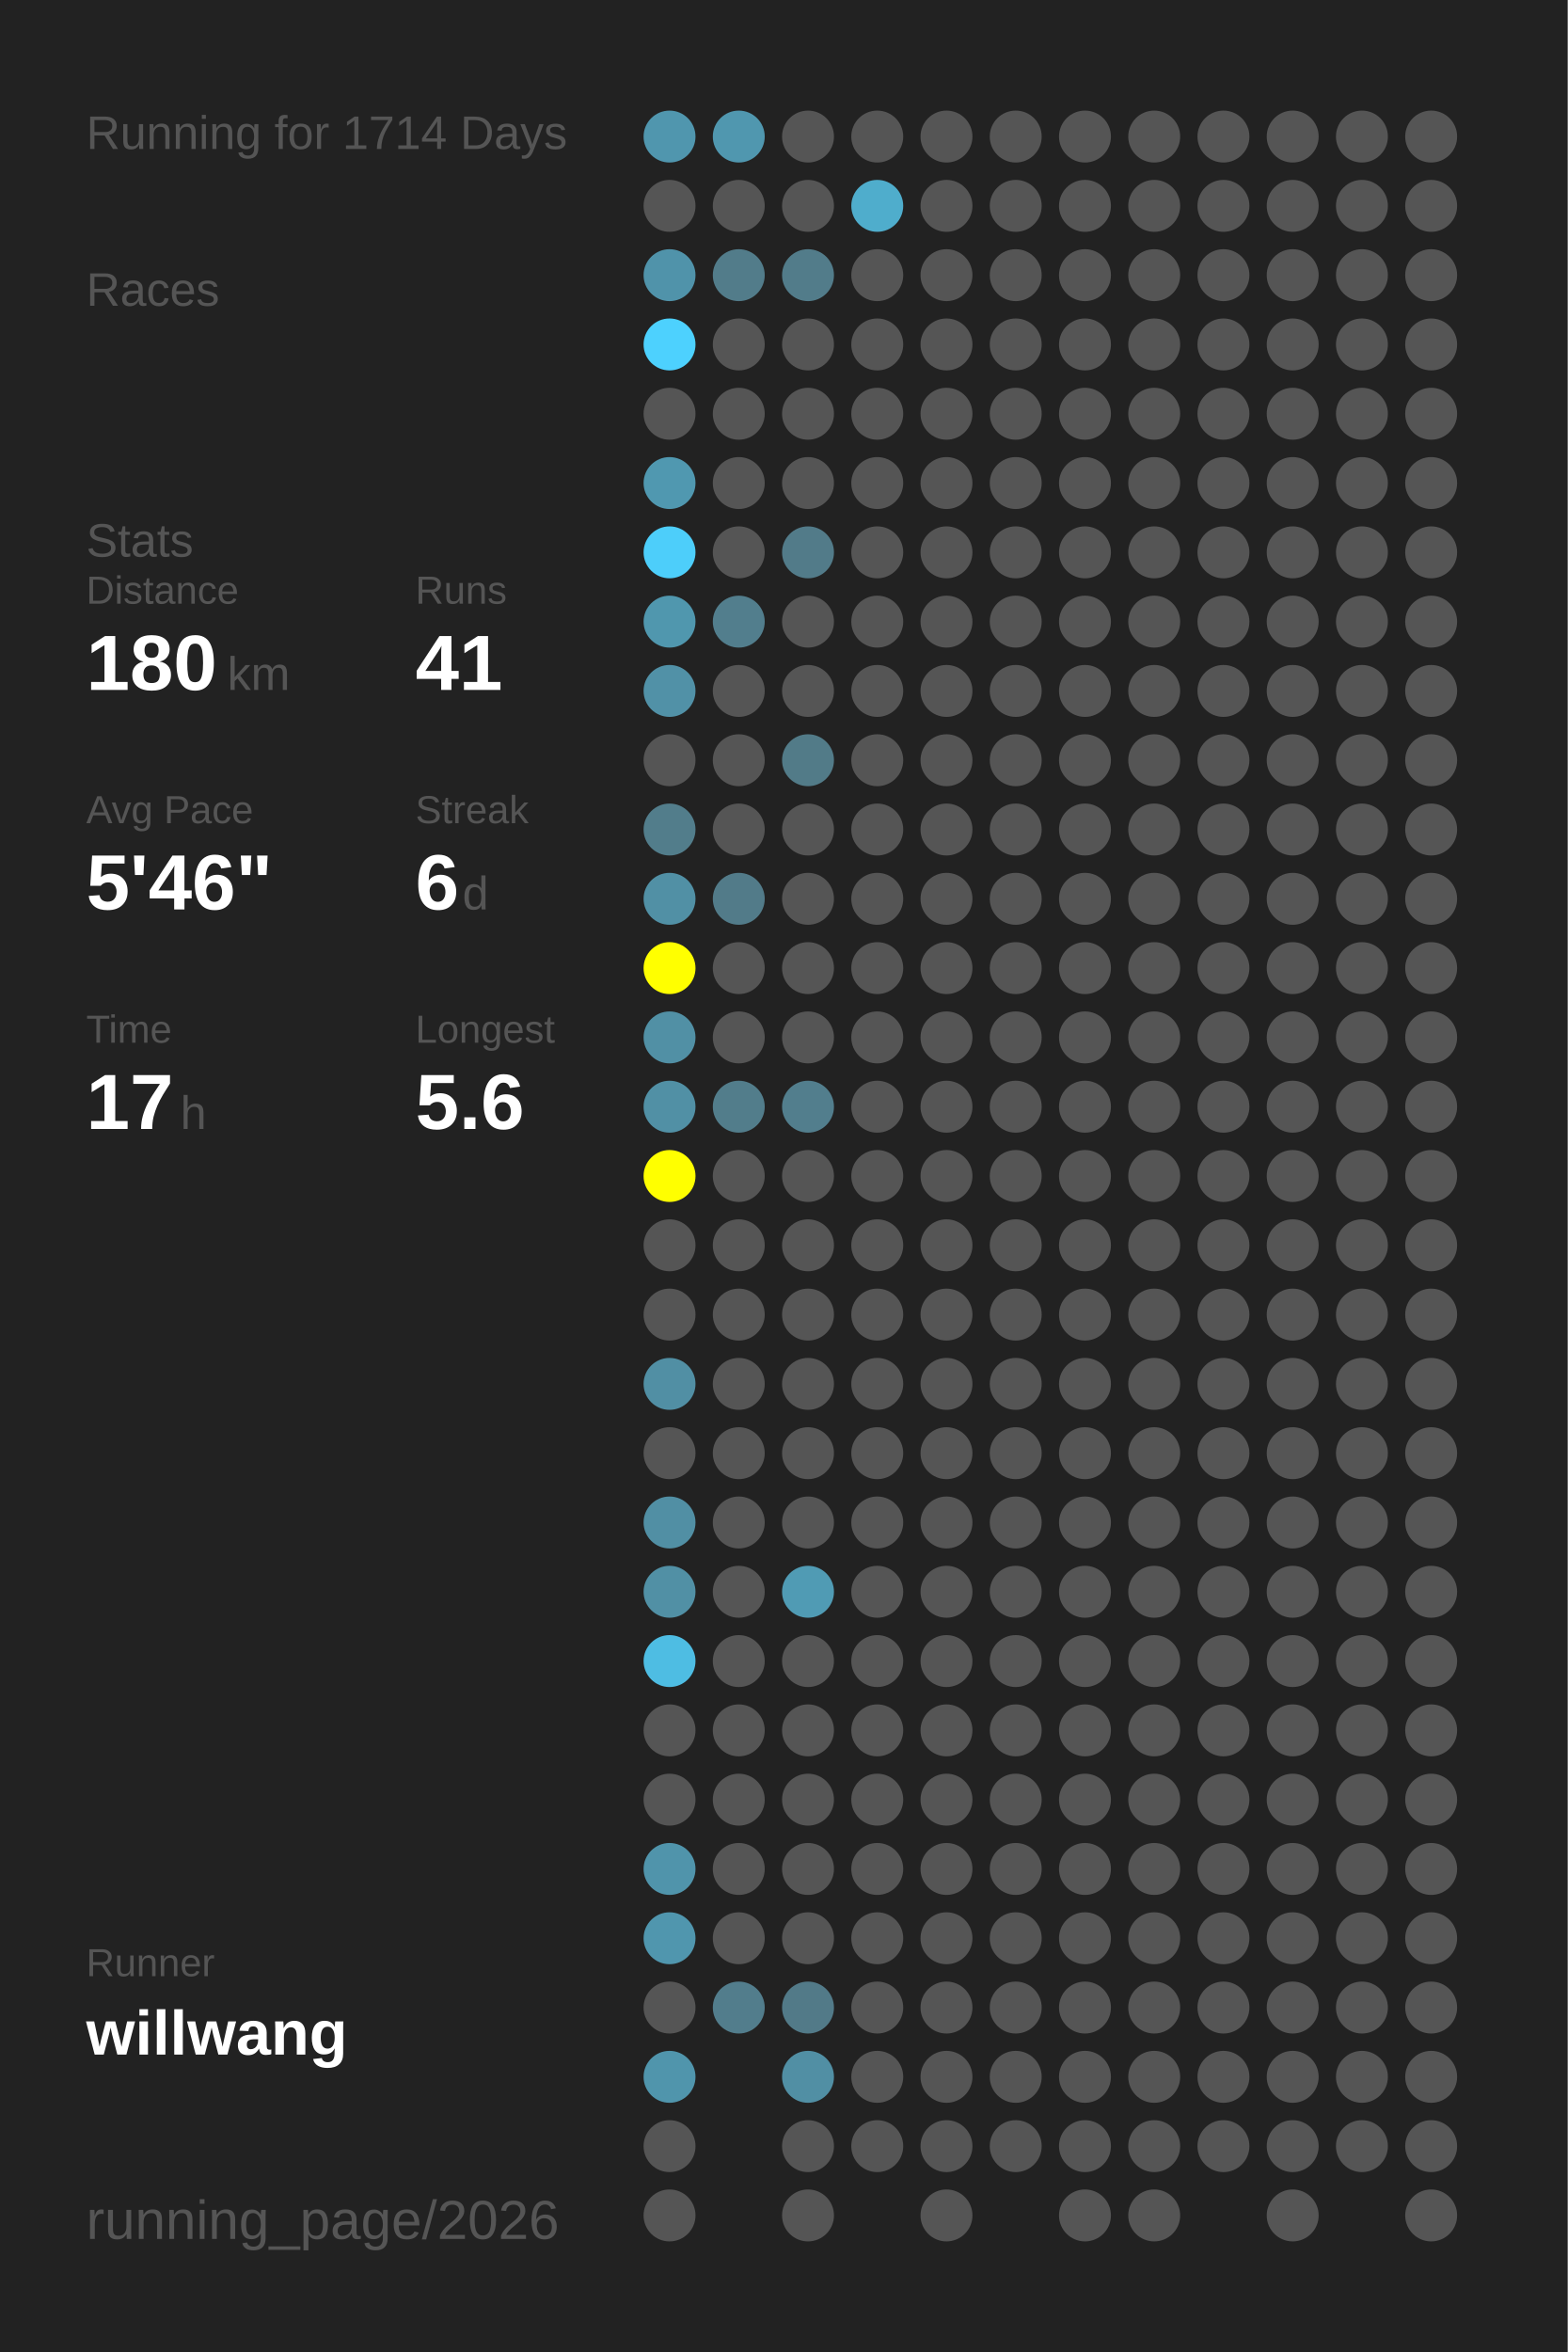
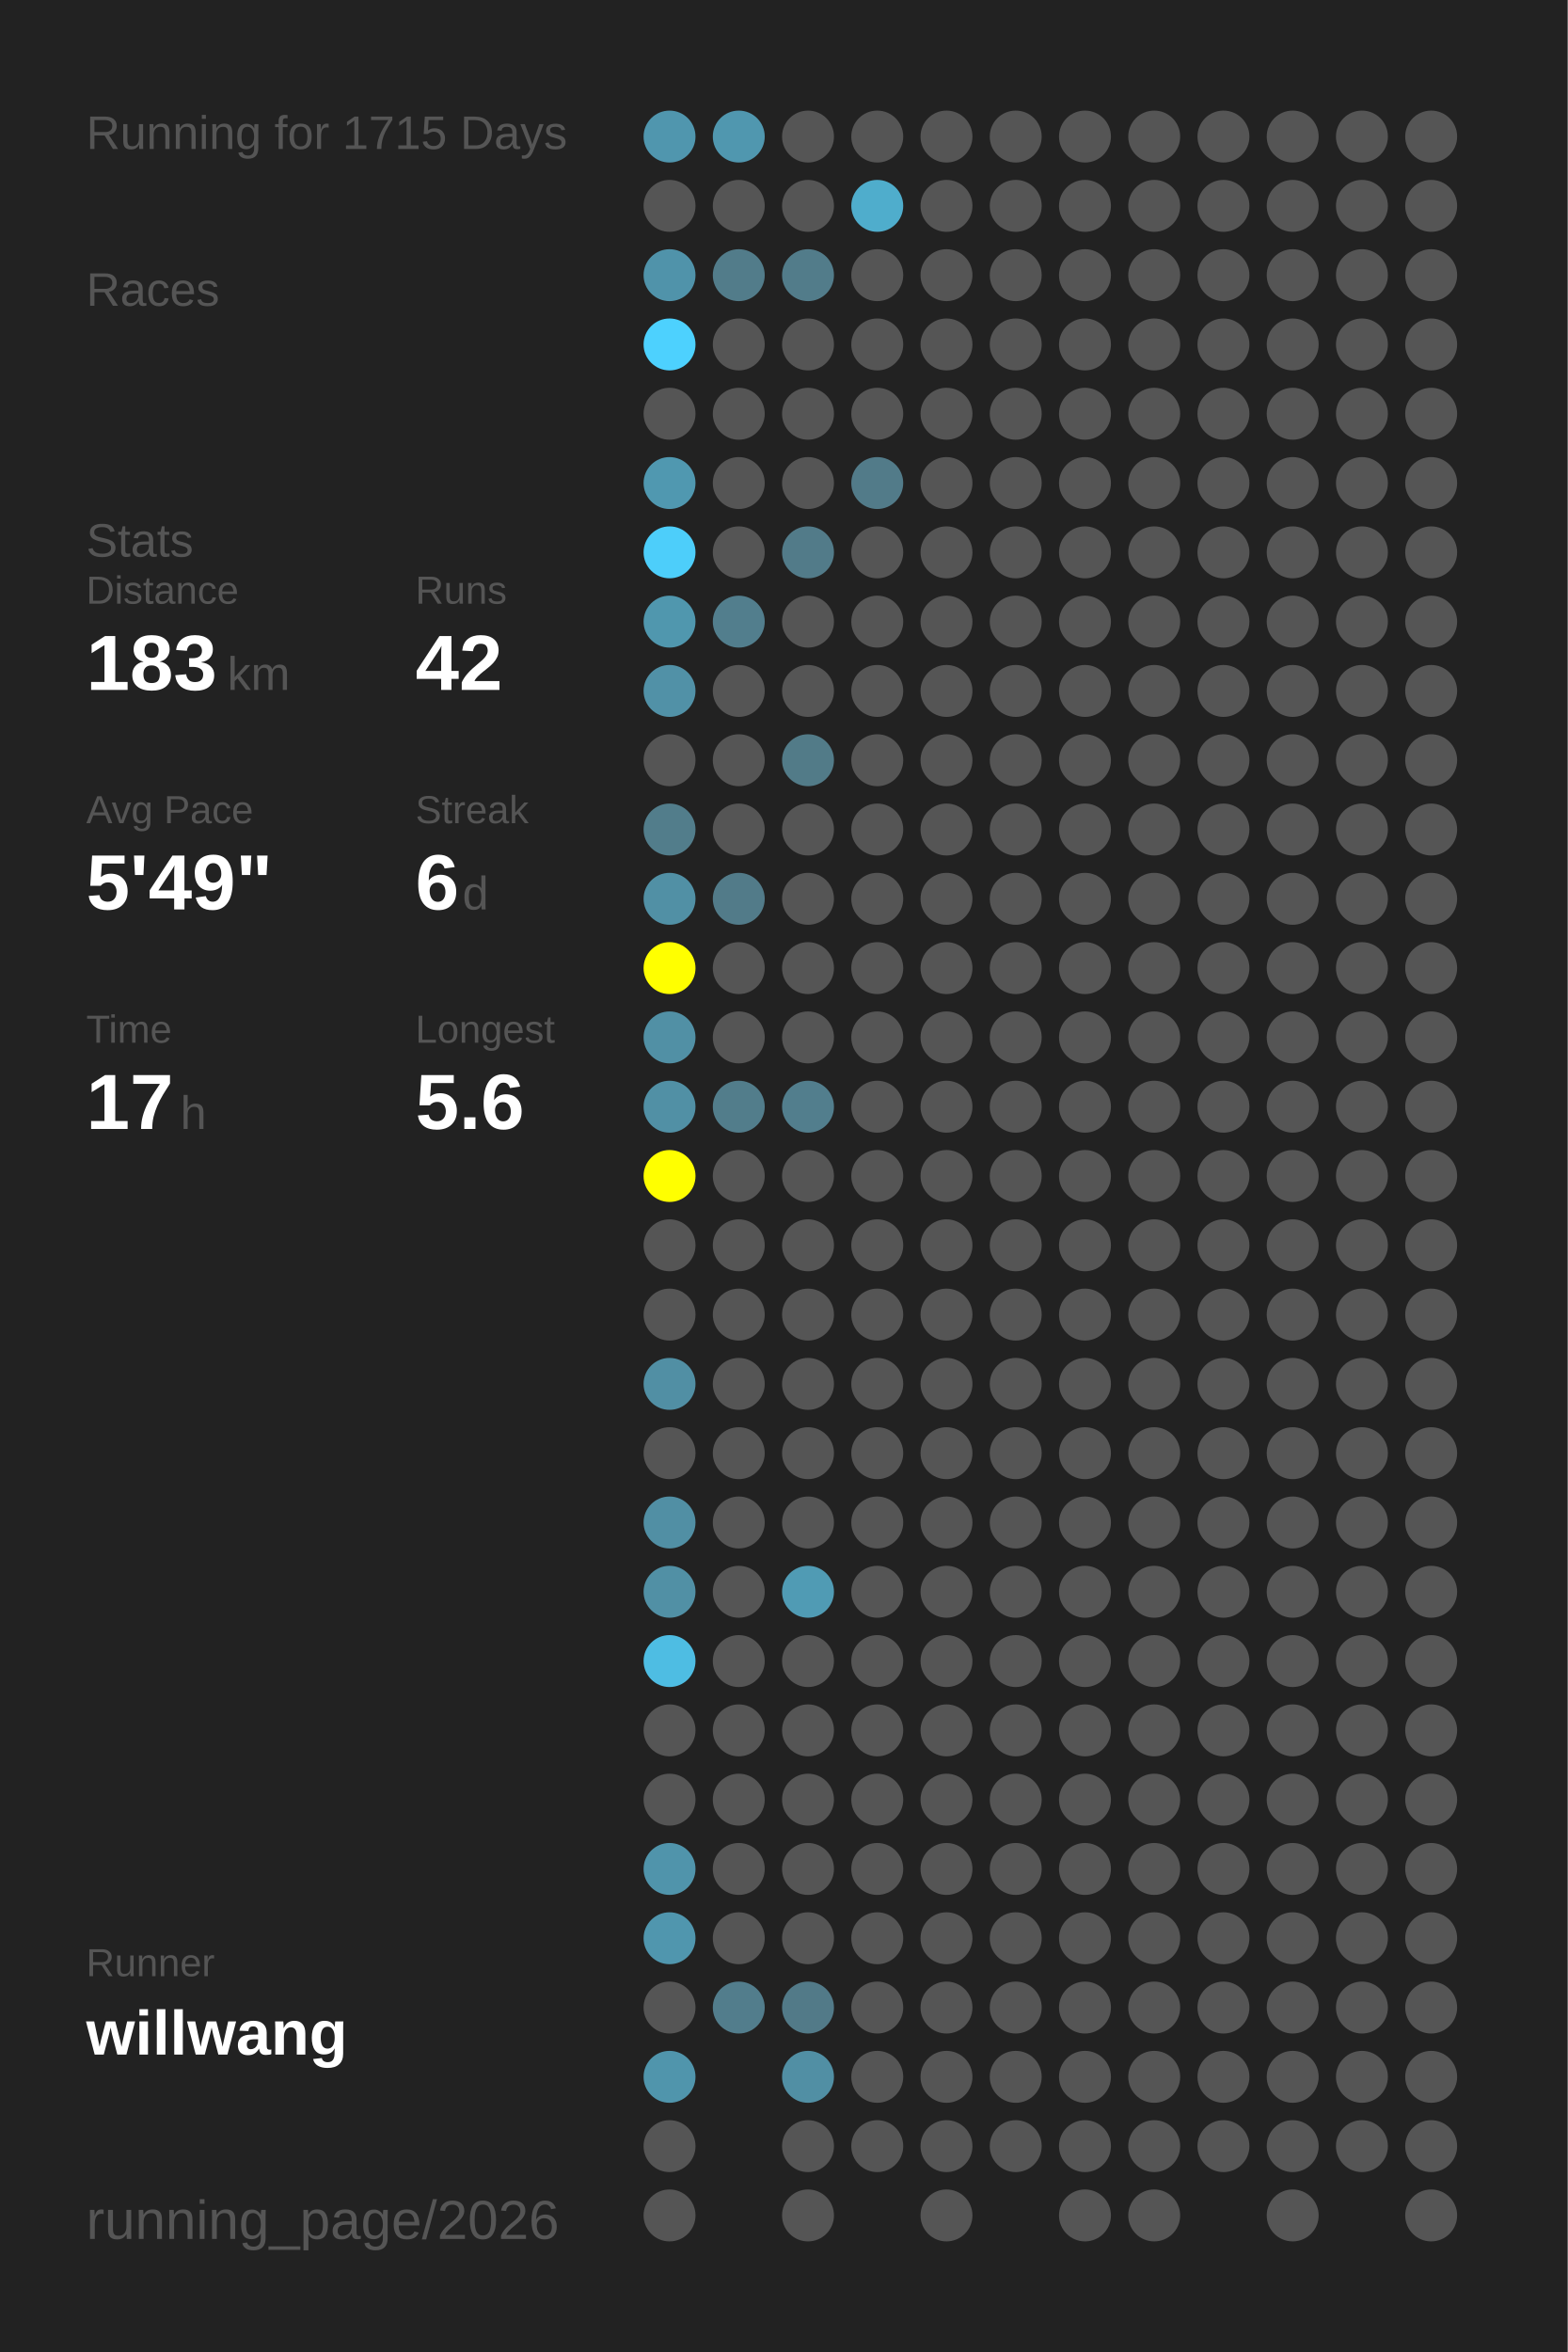
<svg xmlns="http://www.w3.org/2000/svg" baseProfile="full" height="300mm" version="1.1" viewBox="0,0,200,300" width="200mm">
  <defs />
  <rect fill="#222222" height="300" width="200" x="0" y="0" />
-   <text fill="#555555" style="font-size:6px; font-family:Arial;" x="11" y="19">Running for 1714 Days</text>
+   <text fill="#555555" style="font-size:6px; font-family:Arial;" x="11" y="19">Running for 1715 Days</text>
  <text fill="#555555" style="font-size:6px; font-family:Arial;" x="11" y="39">Races</text>
  <text fill="#555555" style="font-size:6px; font-family:Arial;" x="11" y="71">Stats</text>
  <text fill="#555555" style="font-size:5px; font-family:Arial;" x="11" y="77">Distance</text>
-   <text fill="#FFFFFF" style="font-size:10px; font-family:Arial; font-weight:bold;" x="11" y="88">180</text>
+   <text fill="#FFFFFF" style="font-size:10px; font-family:Arial; font-weight:bold;" x="11" y="88">183</text>
  <text fill="#555555" style="font-size:6px; font-family:Arial;" x="29" y="88">km</text>
  <text fill="#555555" style="font-size:5px; font-family:Arial;" x="53" y="77">Runs</text>
-   <text fill="#FFFFFF" style="font-size:10px; font-family:Arial; font-weight:bold;" x="53" y="88">41</text>
+   <text fill="#FFFFFF" style="font-size:10px; font-family:Arial; font-weight:bold;" x="53" y="88">42</text>
  <text fill="#555555" style="font-size:5px; font-family:Arial;" x="11" y="105">Avg Pace</text>
-   <text fill="#FFFFFF" style="font-size:10px; font-family:Arial; font-weight:bold;" x="11" y="116">5'46"</text>
+   <text fill="#FFFFFF" style="font-size:10px; font-family:Arial; font-weight:bold;" x="11" y="116">5'49"</text>
  <text fill="#555555" style="font-size:5px; font-family:Arial;" x="53" y="105">Streak</text>
  <text fill="#FFFFFF" style="font-size:10px; font-family:Arial; font-weight:bold;" x="53" y="116">6</text>
  <text fill="#555555" style="font-size:6px; font-family:Arial;" x="59" y="116">d</text>
  <text fill="#555555" style="font-size:5px; font-family:Arial;" x="11" y="133">Time</text>
  <text fill="#FFFFFF" style="font-size:10px; font-family:Arial; font-weight:bold;" x="11" y="144">17</text>
  <text fill="#555555" style="font-size:6px; font-family:Arial;" x="23" y="144">h</text>
  <text fill="#555555" style="font-size:5px; font-family:Arial;" x="53" y="133">Longest</text>
  <text fill="#FFFFFF" style="font-size:10px; font-family:Arial; font-weight:bold;" x="53" y="144">5.6</text>
  <text fill="#555555" style="font-size:5px; font-family:Arial;" x="11" y="252.065">Runner</text>
  <text fill="#FFFFFF" style="font-size:8px; font-family:Arial; font-weight:bold;" x="11" y="262.065">willwang</text>
  <text fill="#555555" style="font-size:7px; font-family:Arial;" x="11" y="285.581">running_page/2026</text>
  <circle cx="85.417" cy="17.419" fill="#5096ae" r="3.312" />
  <circle cx="85.417" cy="26.258" fill="#555555" r="3.312" />
  <circle cx="85.417" cy="35.097" fill="#5093aa" r="3.312" />
  <circle cx="85.417" cy="43.935" fill="#4dd1fe" r="3.312" />
  <circle cx="85.417" cy="52.774" fill="#555555" r="3.312" />
  <circle cx="85.417" cy="61.613" fill="#5098b0" r="3.312" />
  <circle cx="85.417" cy="70.452" fill="#4dcefa" r="3.312" />
  <circle cx="85.417" cy="79.29" fill="#5097ae" r="3.312" />
  <circle cx="85.417" cy="88.129" fill="#5191a7" r="3.312" />
  <circle cx="85.417" cy="96.968" fill="#555555" r="3.312" />
  <circle cx="85.417" cy="105.806" fill="#527d8b" r="3.312" />
  <circle cx="85.417" cy="114.645" fill="#5190a5" r="3.312" />
  <circle cx="85.417" cy="123.484" fill="#FFFF00" r="3.312" />
  <circle cx="85.417" cy="132.323" fill="#5190a5" r="3.312" />
  <circle cx="85.417" cy="141.161" fill="#5190a5" r="3.312" />
  <circle cx="85.417" cy="150" fill="#FFFF00" r="3.312" />
  <circle cx="85.417" cy="158.839" fill="#555555" r="3.312" />
  <circle cx="85.417" cy="167.677" fill="#555555" r="3.312" />
  <circle cx="85.417" cy="176.516" fill="#518fa4" r="3.312" />
  <circle cx="85.417" cy="185.355" fill="#555555" r="3.312" />
  <circle cx="85.417" cy="194.194" fill="#518fa4" r="3.312" />
  <circle cx="85.417" cy="203.032" fill="#5190a5" r="3.312" />
  <circle cx="85.417" cy="211.871" fill="#4ebde3" r="3.312" />
  <circle cx="85.417" cy="220.71" fill="#555555" r="3.312" />
  <circle cx="85.417" cy="229.548" fill="#555555" r="3.312" />
  <circle cx="85.417" cy="238.387" fill="#5094ab" r="3.312" />
  <circle cx="85.417" cy="247.226" fill="#5096ae" r="3.312" />
  <circle cx="85.417" cy="256.065" fill="#555555" r="3.312" />
  <circle cx="85.417" cy="264.903" fill="#5095ac" r="3.312" />
  <circle cx="85.417" cy="273.742" fill="#555555" r="3.312" />
  <circle cx="85.417" cy="282.581" fill="#555555" r="3.312" />
  <circle cx="94.25" cy="17.419" fill="#5097af" r="3.312" />
  <circle cx="94.25" cy="26.258" fill="#555555" r="3.312" />
  <circle cx="94.25" cy="35.097" fill="#527c8a" r="3.312" />
  <circle cx="94.25" cy="43.935" fill="#555555" r="3.312" />
  <circle cx="94.25" cy="52.774" fill="#555555" r="3.312" />
  <circle cx="94.25" cy="61.613" fill="#555555" r="3.312" />
  <circle cx="94.25" cy="70.452" fill="#555555" r="3.312" />
  <circle cx="94.25" cy="79.29" fill="#527e8d" r="3.312" />
  <circle cx="94.25" cy="88.129" fill="#555555" r="3.312" />
  <circle cx="94.25" cy="96.968" fill="#555555" r="3.312" />
  <circle cx="94.25" cy="105.806" fill="#555555" r="3.312" />
  <circle cx="94.25" cy="114.645" fill="#527b89" r="3.312" />
  <circle cx="94.25" cy="123.484" fill="#555555" r="3.312" />
  <circle cx="94.25" cy="132.323" fill="#555555" r="3.312" />
  <circle cx="94.25" cy="141.161" fill="#527d8b" r="3.312" />
  <circle cx="94.25" cy="150" fill="#555555" r="3.312" />
  <circle cx="94.25" cy="158.839" fill="#555555" r="3.312" />
  <circle cx="94.25" cy="167.677" fill="#555555" r="3.312" />
  <circle cx="94.25" cy="176.516" fill="#555555" r="3.312" />
  <circle cx="94.25" cy="185.355" fill="#555555" r="3.312" />
  <circle cx="94.25" cy="194.194" fill="#555555" r="3.312" />
  <circle cx="94.25" cy="203.032" fill="#555555" r="3.312" />
  <circle cx="94.25" cy="211.871" fill="#555555" r="3.312" />
  <circle cx="94.25" cy="220.71" fill="#555555" r="3.312" />
  <circle cx="94.25" cy="229.548" fill="#555555" r="3.312" />
  <circle cx="94.25" cy="238.387" fill="#555555" r="3.312" />
  <circle cx="94.25" cy="247.226" fill="#555555" r="3.312" />
  <circle cx="94.25" cy="256.065" fill="#527d8c" r="3.312" />
  <circle cx="103.083" cy="17.419" fill="#555555" r="3.312" />
  <circle cx="103.083" cy="26.258" fill="#555555" r="3.312" />
  <circle cx="103.083" cy="35.097" fill="#527c8a" r="3.312" />
  <circle cx="103.083" cy="43.935" fill="#555555" r="3.312" />
  <circle cx="103.083" cy="52.774" fill="#555555" r="3.312" />
  <circle cx="103.083" cy="61.613" fill="#555555" r="3.312" />
  <circle cx="103.083" cy="70.452" fill="#527b89" r="3.312" />
  <circle cx="103.083" cy="79.29" fill="#555555" r="3.312" />
  <circle cx="103.083" cy="88.129" fill="#555555" r="3.312" />
  <circle cx="103.083" cy="96.968" fill="#527b88" r="3.312" />
  <circle cx="103.083" cy="105.806" fill="#555555" r="3.312" />
  <circle cx="103.083" cy="114.645" fill="#555555" r="3.312" />
  <circle cx="103.083" cy="123.484" fill="#555555" r="3.312" />
  <circle cx="103.083" cy="132.323" fill="#555555" r="3.312" />
  <circle cx="103.083" cy="141.161" fill="#527e8d" r="3.312" />
  <circle cx="103.083" cy="150" fill="#555555" r="3.312" />
  <circle cx="103.083" cy="158.839" fill="#555555" r="3.312" />
  <circle cx="103.083" cy="167.677" fill="#555555" r="3.312" />
  <circle cx="103.083" cy="176.516" fill="#555555" r="3.312" />
  <circle cx="103.083" cy="185.355" fill="#555555" r="3.312" />
  <circle cx="103.083" cy="194.194" fill="#555555" r="3.312" />
  <circle cx="103.083" cy="203.032" fill="#509bb4" r="3.312" />
  <circle cx="103.083" cy="211.871" fill="#555555" r="3.312" />
  <circle cx="103.083" cy="220.71" fill="#555555" r="3.312" />
  <circle cx="103.083" cy="229.548" fill="#555555" r="3.312" />
  <circle cx="103.083" cy="238.387" fill="#555555" r="3.312" />
  <circle cx="103.083" cy="247.226" fill="#555555" r="3.312" />
  <circle cx="103.083" cy="256.065" fill="#527a88" r="3.312" />
  <circle cx="103.083" cy="264.903" fill="#518fa4" r="3.312" />
  <circle cx="103.083" cy="273.742" fill="#555555" r="3.312" />
  <circle cx="103.083" cy="282.581" fill="#555555" r="3.312" />
  <circle cx="111.917" cy="17.419" fill="#555555" r="3.312" />
  <circle cx="111.917" cy="26.258" fill="#4fadcc" r="3.312" />
  <circle cx="111.917" cy="35.097" fill="#555555" r="3.312" />
  <circle cx="111.917" cy="43.935" fill="#555555" r="3.312" />
  <circle cx="111.917" cy="52.774" fill="#555555" r="3.312" />
-   <circle cx="111.917" cy="61.613" fill="#555555" r="3.312" />
+   <circle cx="111.917" cy="61.613" fill="#527b89" r="3.312" />
  <circle cx="111.917" cy="70.452" fill="#555555" r="3.312" />
  <circle cx="111.917" cy="79.29" fill="#555555" r="3.312" />
  <circle cx="111.917" cy="88.129" fill="#555555" r="3.312" />
  <circle cx="111.917" cy="96.968" fill="#555555" r="3.312" />
  <circle cx="111.917" cy="105.806" fill="#555555" r="3.312" />
  <circle cx="111.917" cy="114.645" fill="#555555" r="3.312" />
  <circle cx="111.917" cy="123.484" fill="#555555" r="3.312" />
  <circle cx="111.917" cy="132.323" fill="#555555" r="3.312" />
  <circle cx="111.917" cy="141.161" fill="#555555" r="3.312" />
  <circle cx="111.917" cy="150" fill="#555555" r="3.312" />
  <circle cx="111.917" cy="158.839" fill="#555555" r="3.312" />
  <circle cx="111.917" cy="167.677" fill="#555555" r="3.312" />
  <circle cx="111.917" cy="176.516" fill="#555555" r="3.312" />
  <circle cx="111.917" cy="185.355" fill="#555555" r="3.312" />
  <circle cx="111.917" cy="194.194" fill="#555555" r="3.312" />
  <circle cx="111.917" cy="203.032" fill="#555555" r="3.312" />
  <circle cx="111.917" cy="211.871" fill="#555555" r="3.312" />
  <circle cx="111.917" cy="220.71" fill="#555555" r="3.312" />
  <circle cx="111.917" cy="229.548" fill="#555555" r="3.312" />
  <circle cx="111.917" cy="238.387" fill="#555555" r="3.312" />
  <circle cx="111.917" cy="247.226" fill="#555555" r="3.312" />
  <circle cx="111.917" cy="256.065" fill="#555555" r="3.312" />
  <circle cx="111.917" cy="264.903" fill="#555555" r="3.312" />
  <circle cx="111.917" cy="273.742" fill="#555555" r="3.312" />
  <circle cx="120.75" cy="17.419" fill="#555555" r="3.312" />
  <circle cx="120.75" cy="26.258" fill="#555555" r="3.312" />
  <circle cx="120.75" cy="35.097" fill="#555555" r="3.312" />
  <circle cx="120.75" cy="43.935" fill="#555555" r="3.312" />
  <circle cx="120.75" cy="52.774" fill="#555555" r="3.312" />
  <circle cx="120.75" cy="61.613" fill="#555555" r="3.312" />
  <circle cx="120.75" cy="70.452" fill="#555555" r="3.312" />
  <circle cx="120.75" cy="79.29" fill="#555555" r="3.312" />
  <circle cx="120.75" cy="88.129" fill="#555555" r="3.312" />
  <circle cx="120.75" cy="96.968" fill="#555555" r="3.312" />
  <circle cx="120.75" cy="105.806" fill="#555555" r="3.312" />
  <circle cx="120.75" cy="114.645" fill="#555555" r="3.312" />
  <circle cx="120.75" cy="123.484" fill="#555555" r="3.312" />
  <circle cx="120.75" cy="132.323" fill="#555555" r="3.312" />
  <circle cx="120.75" cy="141.161" fill="#555555" r="3.312" />
  <circle cx="120.75" cy="150" fill="#555555" r="3.312" />
  <circle cx="120.75" cy="158.839" fill="#555555" r="3.312" />
  <circle cx="120.75" cy="167.677" fill="#555555" r="3.312" />
  <circle cx="120.75" cy="176.516" fill="#555555" r="3.312" />
  <circle cx="120.75" cy="185.355" fill="#555555" r="3.312" />
  <circle cx="120.75" cy="194.194" fill="#555555" r="3.312" />
  <circle cx="120.75" cy="203.032" fill="#555555" r="3.312" />
  <circle cx="120.75" cy="211.871" fill="#555555" r="3.312" />
  <circle cx="120.75" cy="220.71" fill="#555555" r="3.312" />
  <circle cx="120.75" cy="229.548" fill="#555555" r="3.312" />
  <circle cx="120.75" cy="238.387" fill="#555555" r="3.312" />
  <circle cx="120.75" cy="247.226" fill="#555555" r="3.312" />
  <circle cx="120.75" cy="256.065" fill="#555555" r="3.312" />
  <circle cx="120.75" cy="264.903" fill="#555555" r="3.312" />
  <circle cx="120.75" cy="273.742" fill="#555555" r="3.312" />
  <circle cx="120.75" cy="282.581" fill="#555555" r="3.312" />
  <circle cx="129.583" cy="17.419" fill="#555555" r="3.312" />
  <circle cx="129.583" cy="26.258" fill="#555555" r="3.312" />
  <circle cx="129.583" cy="35.097" fill="#555555" r="3.312" />
  <circle cx="129.583" cy="43.935" fill="#555555" r="3.312" />
  <circle cx="129.583" cy="52.774" fill="#555555" r="3.312" />
  <circle cx="129.583" cy="61.613" fill="#555555" r="3.312" />
  <circle cx="129.583" cy="70.452" fill="#555555" r="3.312" />
  <circle cx="129.583" cy="79.29" fill="#555555" r="3.312" />
  <circle cx="129.583" cy="88.129" fill="#555555" r="3.312" />
  <circle cx="129.583" cy="96.968" fill="#555555" r="3.312" />
  <circle cx="129.583" cy="105.806" fill="#555555" r="3.312" />
  <circle cx="129.583" cy="114.645" fill="#555555" r="3.312" />
  <circle cx="129.583" cy="123.484" fill="#555555" r="3.312" />
  <circle cx="129.583" cy="132.323" fill="#555555" r="3.312" />
  <circle cx="129.583" cy="141.161" fill="#555555" r="3.312" />
  <circle cx="129.583" cy="150" fill="#555555" r="3.312" />
  <circle cx="129.583" cy="158.839" fill="#555555" r="3.312" />
  <circle cx="129.583" cy="167.677" fill="#555555" r="3.312" />
  <circle cx="129.583" cy="176.516" fill="#555555" r="3.312" />
  <circle cx="129.583" cy="185.355" fill="#555555" r="3.312" />
  <circle cx="129.583" cy="194.194" fill="#555555" r="3.312" />
  <circle cx="129.583" cy="203.032" fill="#555555" r="3.312" />
  <circle cx="129.583" cy="211.871" fill="#555555" r="3.312" />
  <circle cx="129.583" cy="220.71" fill="#555555" r="3.312" />
  <circle cx="129.583" cy="229.548" fill="#555555" r="3.312" />
  <circle cx="129.583" cy="238.387" fill="#555555" r="3.312" />
  <circle cx="129.583" cy="247.226" fill="#555555" r="3.312" />
  <circle cx="129.583" cy="256.065" fill="#555555" r="3.312" />
  <circle cx="129.583" cy="264.903" fill="#555555" r="3.312" />
  <circle cx="129.583" cy="273.742" fill="#555555" r="3.312" />
  <circle cx="138.417" cy="17.419" fill="#555555" r="3.312" />
  <circle cx="138.417" cy="26.258" fill="#555555" r="3.312" />
  <circle cx="138.417" cy="35.097" fill="#555555" r="3.312" />
  <circle cx="138.417" cy="43.935" fill="#555555" r="3.312" />
  <circle cx="138.417" cy="52.774" fill="#555555" r="3.312" />
  <circle cx="138.417" cy="61.613" fill="#555555" r="3.312" />
  <circle cx="138.417" cy="70.452" fill="#555555" r="3.312" />
  <circle cx="138.417" cy="79.29" fill="#555555" r="3.312" />
  <circle cx="138.417" cy="88.129" fill="#555555" r="3.312" />
  <circle cx="138.417" cy="96.968" fill="#555555" r="3.312" />
  <circle cx="138.417" cy="105.806" fill="#555555" r="3.312" />
  <circle cx="138.417" cy="114.645" fill="#555555" r="3.312" />
  <circle cx="138.417" cy="123.484" fill="#555555" r="3.312" />
  <circle cx="138.417" cy="132.323" fill="#555555" r="3.312" />
  <circle cx="138.417" cy="141.161" fill="#555555" r="3.312" />
  <circle cx="138.417" cy="150" fill="#555555" r="3.312" />
  <circle cx="138.417" cy="158.839" fill="#555555" r="3.312" />
  <circle cx="138.417" cy="167.677" fill="#555555" r="3.312" />
  <circle cx="138.417" cy="176.516" fill="#555555" r="3.312" />
  <circle cx="138.417" cy="185.355" fill="#555555" r="3.312" />
  <circle cx="138.417" cy="194.194" fill="#555555" r="3.312" />
  <circle cx="138.417" cy="203.032" fill="#555555" r="3.312" />
  <circle cx="138.417" cy="211.871" fill="#555555" r="3.312" />
  <circle cx="138.417" cy="220.71" fill="#555555" r="3.312" />
  <circle cx="138.417" cy="229.548" fill="#555555" r="3.312" />
  <circle cx="138.417" cy="238.387" fill="#555555" r="3.312" />
  <circle cx="138.417" cy="247.226" fill="#555555" r="3.312" />
  <circle cx="138.417" cy="256.065" fill="#555555" r="3.312" />
  <circle cx="138.417" cy="264.903" fill="#555555" r="3.312" />
  <circle cx="138.417" cy="273.742" fill="#555555" r="3.312" />
  <circle cx="138.417" cy="282.581" fill="#555555" r="3.312" />
  <circle cx="147.25" cy="17.419" fill="#555555" r="3.312" />
  <circle cx="147.25" cy="26.258" fill="#555555" r="3.312" />
  <circle cx="147.25" cy="35.097" fill="#555555" r="3.312" />
  <circle cx="147.25" cy="43.935" fill="#555555" r="3.312" />
  <circle cx="147.25" cy="52.774" fill="#555555" r="3.312" />
  <circle cx="147.25" cy="61.613" fill="#555555" r="3.312" />
  <circle cx="147.25" cy="70.452" fill="#555555" r="3.312" />
  <circle cx="147.25" cy="79.29" fill="#555555" r="3.312" />
  <circle cx="147.25" cy="88.129" fill="#555555" r="3.312" />
  <circle cx="147.25" cy="96.968" fill="#555555" r="3.312" />
  <circle cx="147.25" cy="105.806" fill="#555555" r="3.312" />
  <circle cx="147.25" cy="114.645" fill="#555555" r="3.312" />
  <circle cx="147.25" cy="123.484" fill="#555555" r="3.312" />
  <circle cx="147.25" cy="132.323" fill="#555555" r="3.312" />
  <circle cx="147.25" cy="141.161" fill="#555555" r="3.312" />
  <circle cx="147.25" cy="150" fill="#555555" r="3.312" />
  <circle cx="147.25" cy="158.839" fill="#555555" r="3.312" />
  <circle cx="147.25" cy="167.677" fill="#555555" r="3.312" />
  <circle cx="147.25" cy="176.516" fill="#555555" r="3.312" />
  <circle cx="147.25" cy="185.355" fill="#555555" r="3.312" />
  <circle cx="147.25" cy="194.194" fill="#555555" r="3.312" />
  <circle cx="147.25" cy="203.032" fill="#555555" r="3.312" />
  <circle cx="147.25" cy="211.871" fill="#555555" r="3.312" />
  <circle cx="147.25" cy="220.71" fill="#555555" r="3.312" />
  <circle cx="147.25" cy="229.548" fill="#555555" r="3.312" />
  <circle cx="147.25" cy="238.387" fill="#555555" r="3.312" />
  <circle cx="147.25" cy="247.226" fill="#555555" r="3.312" />
  <circle cx="147.25" cy="256.065" fill="#555555" r="3.312" />
  <circle cx="147.25" cy="264.903" fill="#555555" r="3.312" />
  <circle cx="147.25" cy="273.742" fill="#555555" r="3.312" />
  <circle cx="147.25" cy="282.581" fill="#555555" r="3.312" />
  <circle cx="156.083" cy="17.419" fill="#555555" r="3.312" />
  <circle cx="156.083" cy="26.258" fill="#555555" r="3.312" />
  <circle cx="156.083" cy="35.097" fill="#555555" r="3.312" />
  <circle cx="156.083" cy="43.935" fill="#555555" r="3.312" />
  <circle cx="156.083" cy="52.774" fill="#555555" r="3.312" />
  <circle cx="156.083" cy="61.613" fill="#555555" r="3.312" />
  <circle cx="156.083" cy="70.452" fill="#555555" r="3.312" />
  <circle cx="156.083" cy="79.29" fill="#555555" r="3.312" />
  <circle cx="156.083" cy="88.129" fill="#555555" r="3.312" />
  <circle cx="156.083" cy="96.968" fill="#555555" r="3.312" />
  <circle cx="156.083" cy="105.806" fill="#555555" r="3.312" />
  <circle cx="156.083" cy="114.645" fill="#555555" r="3.312" />
  <circle cx="156.083" cy="123.484" fill="#555555" r="3.312" />
  <circle cx="156.083" cy="132.323" fill="#555555" r="3.312" />
  <circle cx="156.083" cy="141.161" fill="#555555" r="3.312" />
  <circle cx="156.083" cy="150" fill="#555555" r="3.312" />
  <circle cx="156.083" cy="158.839" fill="#555555" r="3.312" />
  <circle cx="156.083" cy="167.677" fill="#555555" r="3.312" />
  <circle cx="156.083" cy="176.516" fill="#555555" r="3.312" />
  <circle cx="156.083" cy="185.355" fill="#555555" r="3.312" />
  <circle cx="156.083" cy="194.194" fill="#555555" r="3.312" />
  <circle cx="156.083" cy="203.032" fill="#555555" r="3.312" />
  <circle cx="156.083" cy="211.871" fill="#555555" r="3.312" />
  <circle cx="156.083" cy="220.71" fill="#555555" r="3.312" />
  <circle cx="156.083" cy="229.548" fill="#555555" r="3.312" />
  <circle cx="156.083" cy="238.387" fill="#555555" r="3.312" />
  <circle cx="156.083" cy="247.226" fill="#555555" r="3.312" />
  <circle cx="156.083" cy="256.065" fill="#555555" r="3.312" />
  <circle cx="156.083" cy="264.903" fill="#555555" r="3.312" />
  <circle cx="156.083" cy="273.742" fill="#555555" r="3.312" />
  <circle cx="164.917" cy="17.419" fill="#555555" r="3.312" />
  <circle cx="164.917" cy="26.258" fill="#555555" r="3.312" />
  <circle cx="164.917" cy="35.097" fill="#555555" r="3.312" />
  <circle cx="164.917" cy="43.935" fill="#555555" r="3.312" />
  <circle cx="164.917" cy="52.774" fill="#555555" r="3.312" />
  <circle cx="164.917" cy="61.613" fill="#555555" r="3.312" />
  <circle cx="164.917" cy="70.452" fill="#555555" r="3.312" />
  <circle cx="164.917" cy="79.29" fill="#555555" r="3.312" />
  <circle cx="164.917" cy="88.129" fill="#555555" r="3.312" />
  <circle cx="164.917" cy="96.968" fill="#555555" r="3.312" />
  <circle cx="164.917" cy="105.806" fill="#555555" r="3.312" />
  <circle cx="164.917" cy="114.645" fill="#555555" r="3.312" />
  <circle cx="164.917" cy="123.484" fill="#555555" r="3.312" />
  <circle cx="164.917" cy="132.323" fill="#555555" r="3.312" />
  <circle cx="164.917" cy="141.161" fill="#555555" r="3.312" />
  <circle cx="164.917" cy="150" fill="#555555" r="3.312" />
  <circle cx="164.917" cy="158.839" fill="#555555" r="3.312" />
  <circle cx="164.917" cy="167.677" fill="#555555" r="3.312" />
  <circle cx="164.917" cy="176.516" fill="#555555" r="3.312" />
  <circle cx="164.917" cy="185.355" fill="#555555" r="3.312" />
  <circle cx="164.917" cy="194.194" fill="#555555" r="3.312" />
  <circle cx="164.917" cy="203.032" fill="#555555" r="3.312" />
  <circle cx="164.917" cy="211.871" fill="#555555" r="3.312" />
  <circle cx="164.917" cy="220.71" fill="#555555" r="3.312" />
  <circle cx="164.917" cy="229.548" fill="#555555" r="3.312" />
  <circle cx="164.917" cy="238.387" fill="#555555" r="3.312" />
  <circle cx="164.917" cy="247.226" fill="#555555" r="3.312" />
  <circle cx="164.917" cy="256.065" fill="#555555" r="3.312" />
  <circle cx="164.917" cy="264.903" fill="#555555" r="3.312" />
  <circle cx="164.917" cy="273.742" fill="#555555" r="3.312" />
  <circle cx="164.917" cy="282.581" fill="#555555" r="3.312" />
  <circle cx="173.75" cy="17.419" fill="#555555" r="3.312" />
  <circle cx="173.75" cy="26.258" fill="#555555" r="3.312" />
  <circle cx="173.75" cy="35.097" fill="#555555" r="3.312" />
  <circle cx="173.75" cy="43.935" fill="#555555" r="3.312" />
  <circle cx="173.75" cy="52.774" fill="#555555" r="3.312" />
  <circle cx="173.75" cy="61.613" fill="#555555" r="3.312" />
  <circle cx="173.75" cy="70.452" fill="#555555" r="3.312" />
  <circle cx="173.75" cy="79.29" fill="#555555" r="3.312" />
  <circle cx="173.75" cy="88.129" fill="#555555" r="3.312" />
  <circle cx="173.75" cy="96.968" fill="#555555" r="3.312" />
  <circle cx="173.75" cy="105.806" fill="#555555" r="3.312" />
  <circle cx="173.75" cy="114.645" fill="#555555" r="3.312" />
  <circle cx="173.75" cy="123.484" fill="#555555" r="3.312" />
  <circle cx="173.75" cy="132.323" fill="#555555" r="3.312" />
  <circle cx="173.75" cy="141.161" fill="#555555" r="3.312" />
  <circle cx="173.75" cy="150" fill="#555555" r="3.312" />
  <circle cx="173.75" cy="158.839" fill="#555555" r="3.312" />
  <circle cx="173.75" cy="167.677" fill="#555555" r="3.312" />
  <circle cx="173.75" cy="176.516" fill="#555555" r="3.312" />
  <circle cx="173.75" cy="185.355" fill="#555555" r="3.312" />
  <circle cx="173.75" cy="194.194" fill="#555555" r="3.312" />
  <circle cx="173.75" cy="203.032" fill="#555555" r="3.312" />
  <circle cx="173.75" cy="211.871" fill="#555555" r="3.312" />
  <circle cx="173.75" cy="220.71" fill="#555555" r="3.312" />
  <circle cx="173.75" cy="229.548" fill="#555555" r="3.312" />
  <circle cx="173.75" cy="238.387" fill="#555555" r="3.312" />
  <circle cx="173.75" cy="247.226" fill="#555555" r="3.312" />
  <circle cx="173.75" cy="256.065" fill="#555555" r="3.312" />
  <circle cx="173.75" cy="264.903" fill="#555555" r="3.312" />
  <circle cx="173.75" cy="273.742" fill="#555555" r="3.312" />
  <circle cx="182.583" cy="17.419" fill="#555555" r="3.312" />
  <circle cx="182.583" cy="26.258" fill="#555555" r="3.312" />
  <circle cx="182.583" cy="35.097" fill="#555555" r="3.312" />
  <circle cx="182.583" cy="43.935" fill="#555555" r="3.312" />
  <circle cx="182.583" cy="52.774" fill="#555555" r="3.312" />
  <circle cx="182.583" cy="61.613" fill="#555555" r="3.312" />
  <circle cx="182.583" cy="70.452" fill="#555555" r="3.312" />
  <circle cx="182.583" cy="79.29" fill="#555555" r="3.312" />
  <circle cx="182.583" cy="88.129" fill="#555555" r="3.312" />
  <circle cx="182.583" cy="96.968" fill="#555555" r="3.312" />
  <circle cx="182.583" cy="105.806" fill="#555555" r="3.312" />
  <circle cx="182.583" cy="114.645" fill="#555555" r="3.312" />
  <circle cx="182.583" cy="123.484" fill="#555555" r="3.312" />
  <circle cx="182.583" cy="132.323" fill="#555555" r="3.312" />
  <circle cx="182.583" cy="141.161" fill="#555555" r="3.312" />
  <circle cx="182.583" cy="150" fill="#555555" r="3.312" />
  <circle cx="182.583" cy="158.839" fill="#555555" r="3.312" />
  <circle cx="182.583" cy="167.677" fill="#555555" r="3.312" />
  <circle cx="182.583" cy="176.516" fill="#555555" r="3.312" />
  <circle cx="182.583" cy="185.355" fill="#555555" r="3.312" />
  <circle cx="182.583" cy="194.194" fill="#555555" r="3.312" />
  <circle cx="182.583" cy="203.032" fill="#555555" r="3.312" />
  <circle cx="182.583" cy="211.871" fill="#555555" r="3.312" />
  <circle cx="182.583" cy="220.71" fill="#555555" r="3.312" />
  <circle cx="182.583" cy="229.548" fill="#555555" r="3.312" />
  <circle cx="182.583" cy="238.387" fill="#555555" r="3.312" />
  <circle cx="182.583" cy="247.226" fill="#555555" r="3.312" />
  <circle cx="182.583" cy="256.065" fill="#555555" r="3.312" />
  <circle cx="182.583" cy="264.903" fill="#555555" r="3.312" />
  <circle cx="182.583" cy="273.742" fill="#555555" r="3.312" />
  <circle cx="182.583" cy="282.581" fill="#555555" r="3.312" />
</svg>
